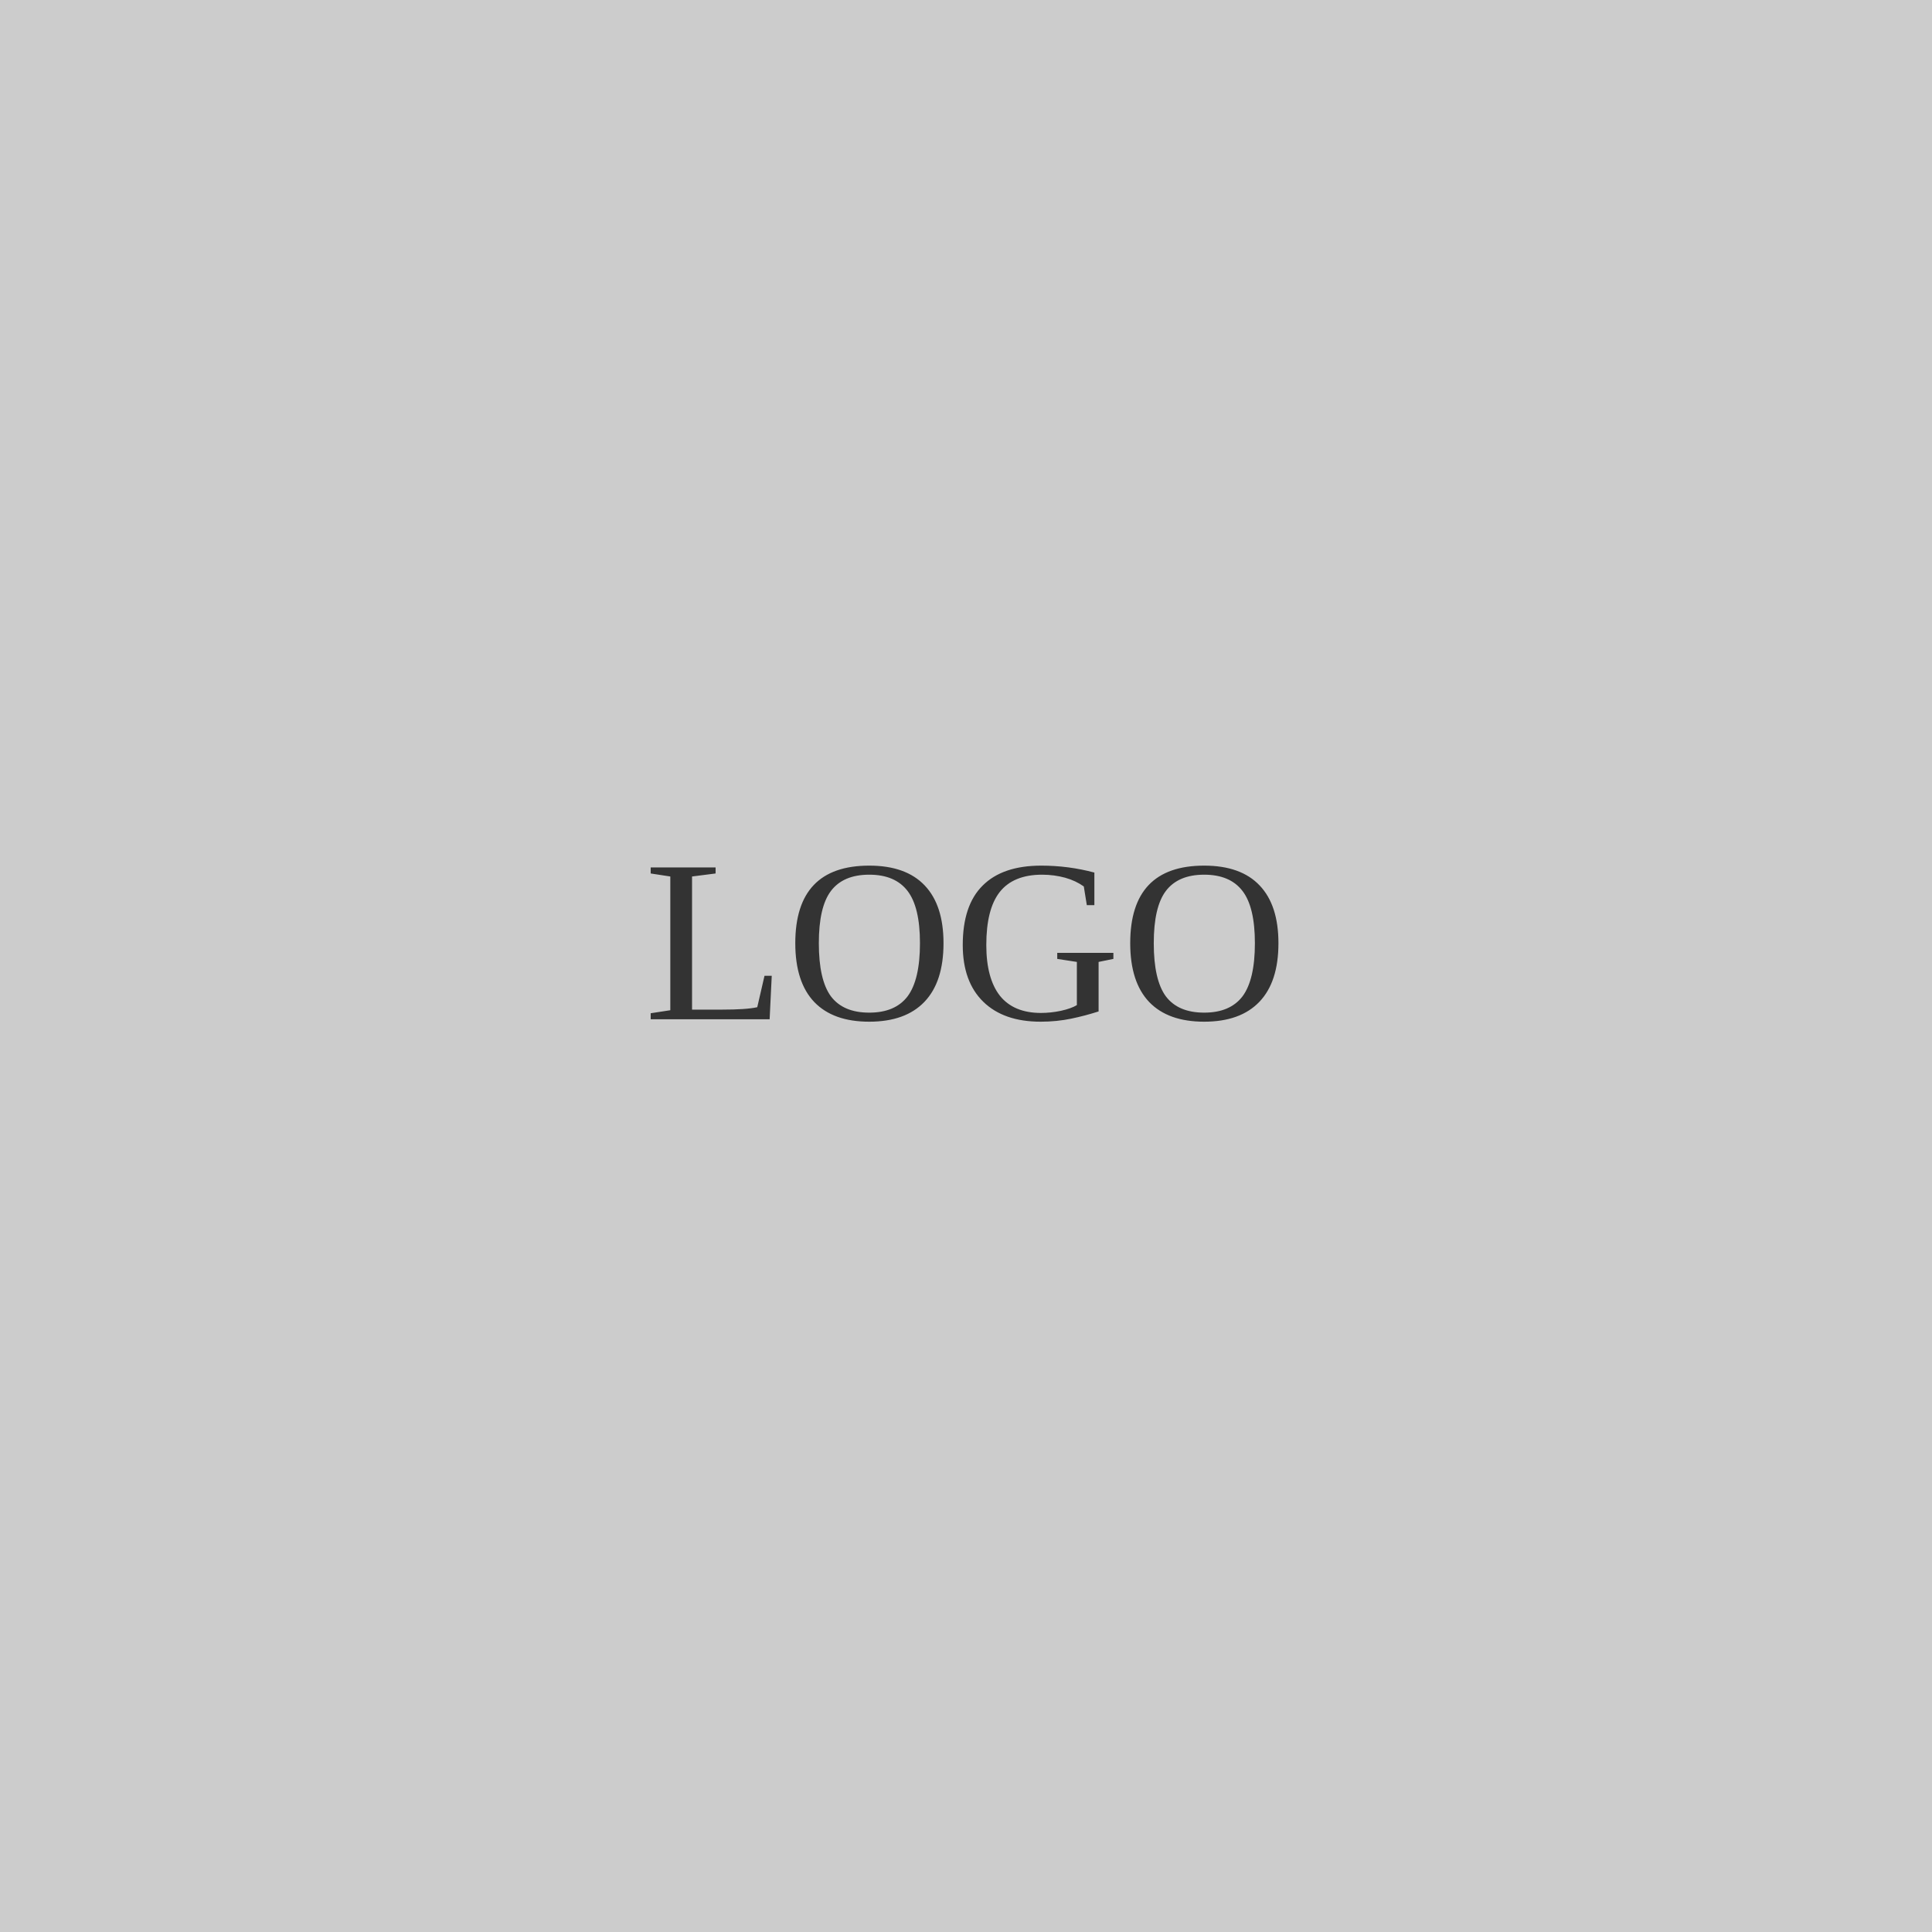
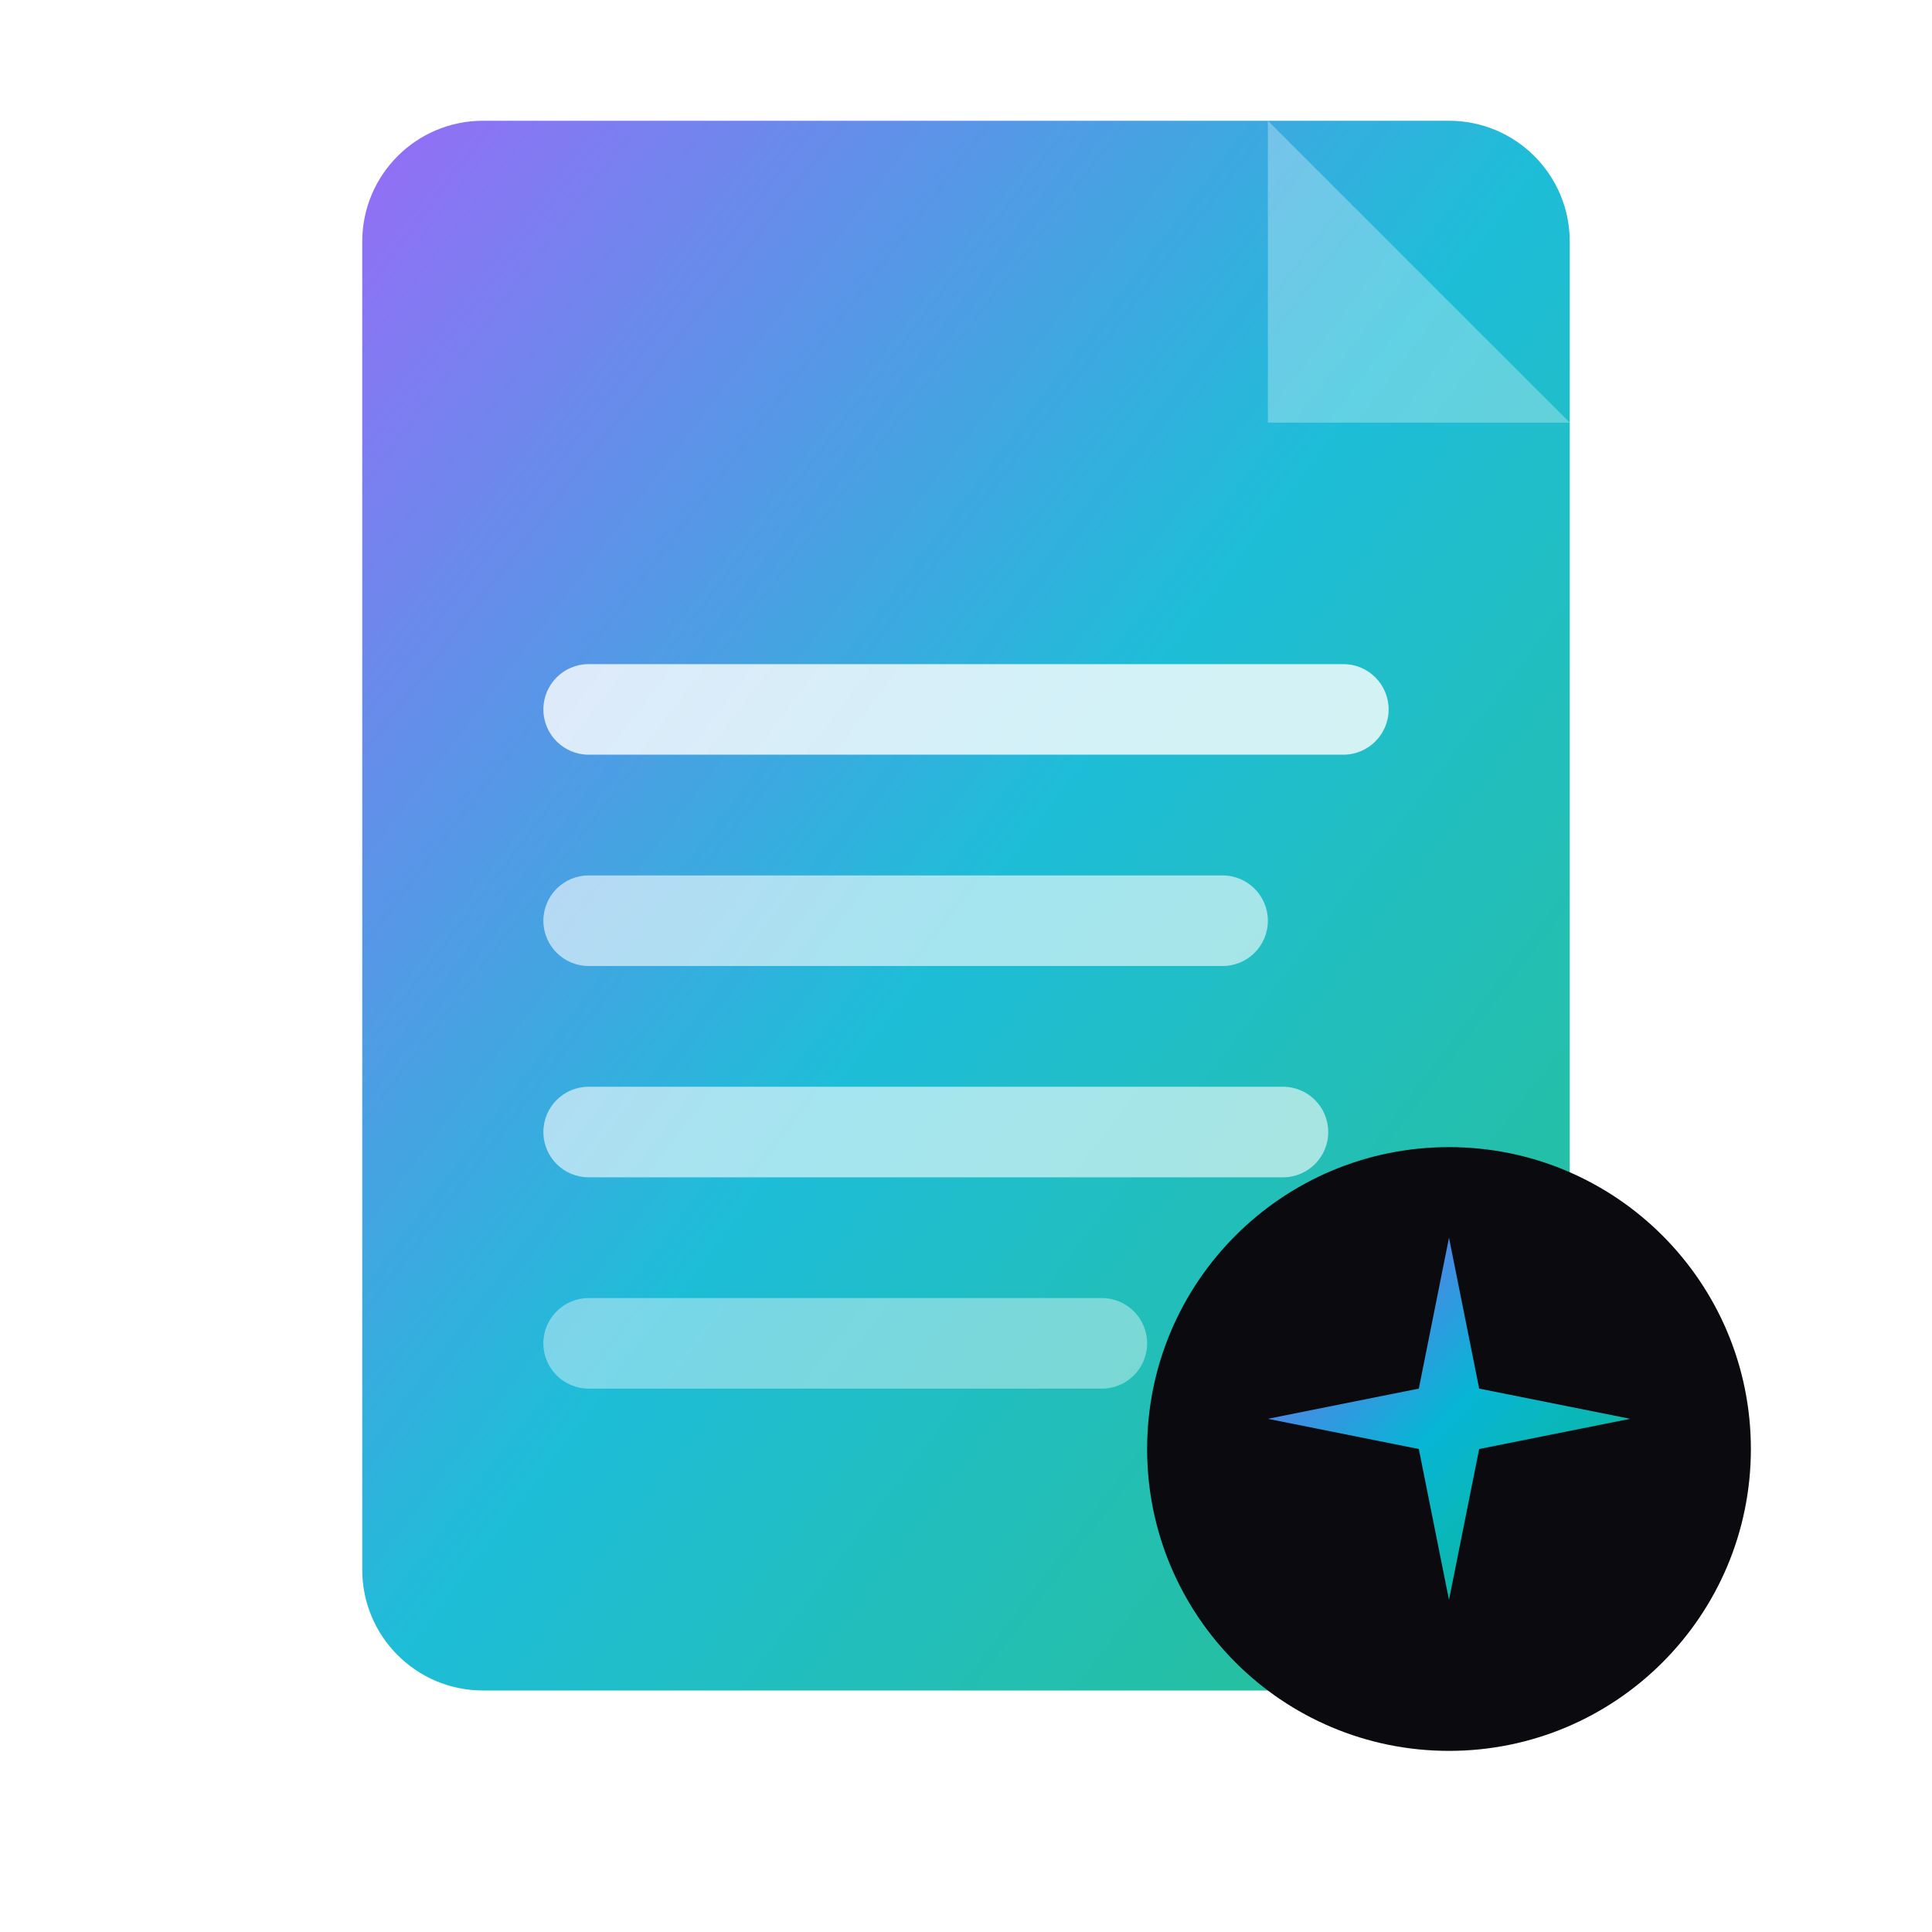
- <svg xmlns="http://www.w3.org/2000/svg" viewBox="0 0 100 100">
-   <rect width="100" height="100" fill="#cccccc" />
-   <text x="50%" y="50%" dominant-baseline="middle" text-anchor="middle" font-size="12" fill="#333333">LOGO</text>
+ <svg xmlns="http://www.w3.org/2000/svg" viewBox="0 0 128 128">
+   <defs>
+     <linearGradient id="logo-gradient" x1="0%" y1="0%" x2="100%" y2="100%">
+       <stop offset="0%" style="stop-color:#8b5cf6" />
+       <stop offset="50%" style="stop-color:#06b6d4" />
+       <stop offset="100%" style="stop-color:#10b981" />
+     </linearGradient>
+   </defs>
+   <rect x="24" y="8" width="80" height="104" rx="8" fill="url(#logo-gradient)" opacity="0.9" />
+   <path d="M84 8 L104 28 L84 28 Z" fill="rgba(255,255,255,0.3)" />
+   <rect x="36" y="44" width="56" height="6" rx="3" fill="rgba(255,255,255,0.8)" />
+   <rect x="36" y="58" width="48" height="6" rx="3" fill="rgba(255,255,255,0.6)" />
+   <rect x="36" y="72" width="52" height="6" rx="3" fill="rgba(255,255,255,0.6)" />
+   <rect x="36" y="86" width="40" height="6" rx="3" fill="rgba(255,255,255,0.4)" />
+   <circle cx="96" cy="96" r="20" fill="#0a0a0f" />
+   <path d="M96 82 L98 92 L108 94 L98 96 L96 106 L94 96 L84 94 L94 92 Z" fill="url(#logo-gradient)" />
</svg>
